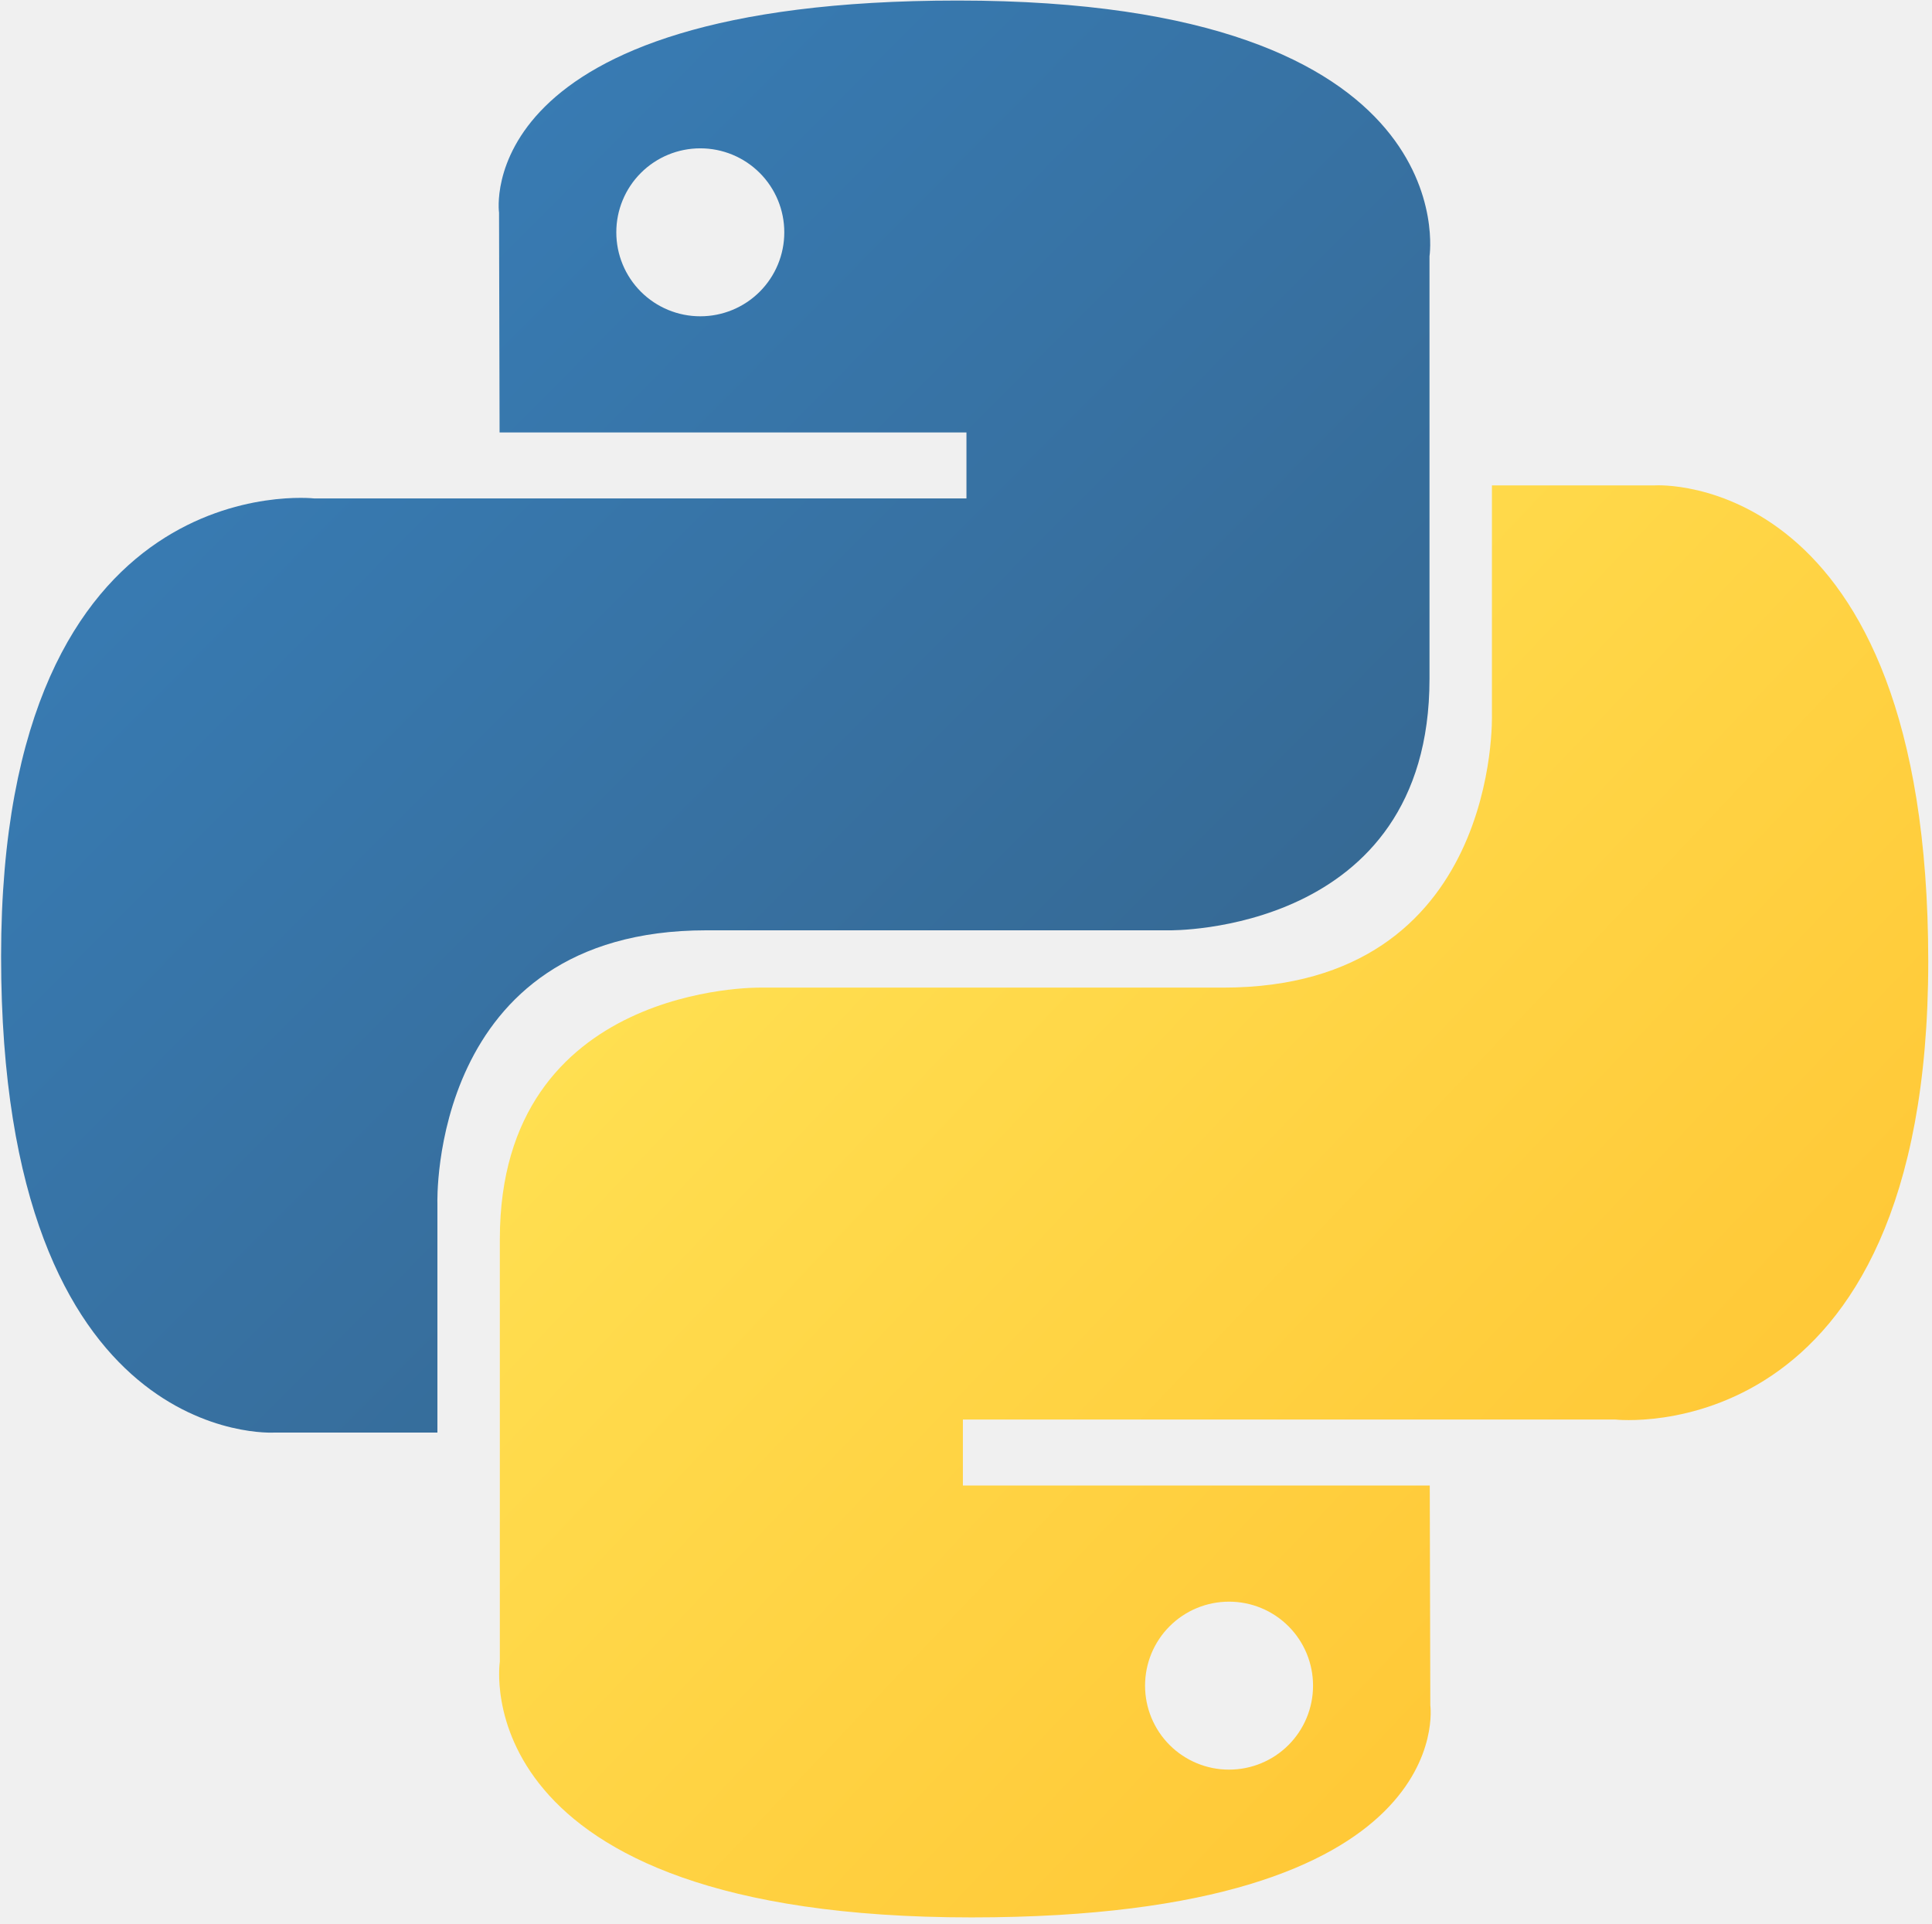
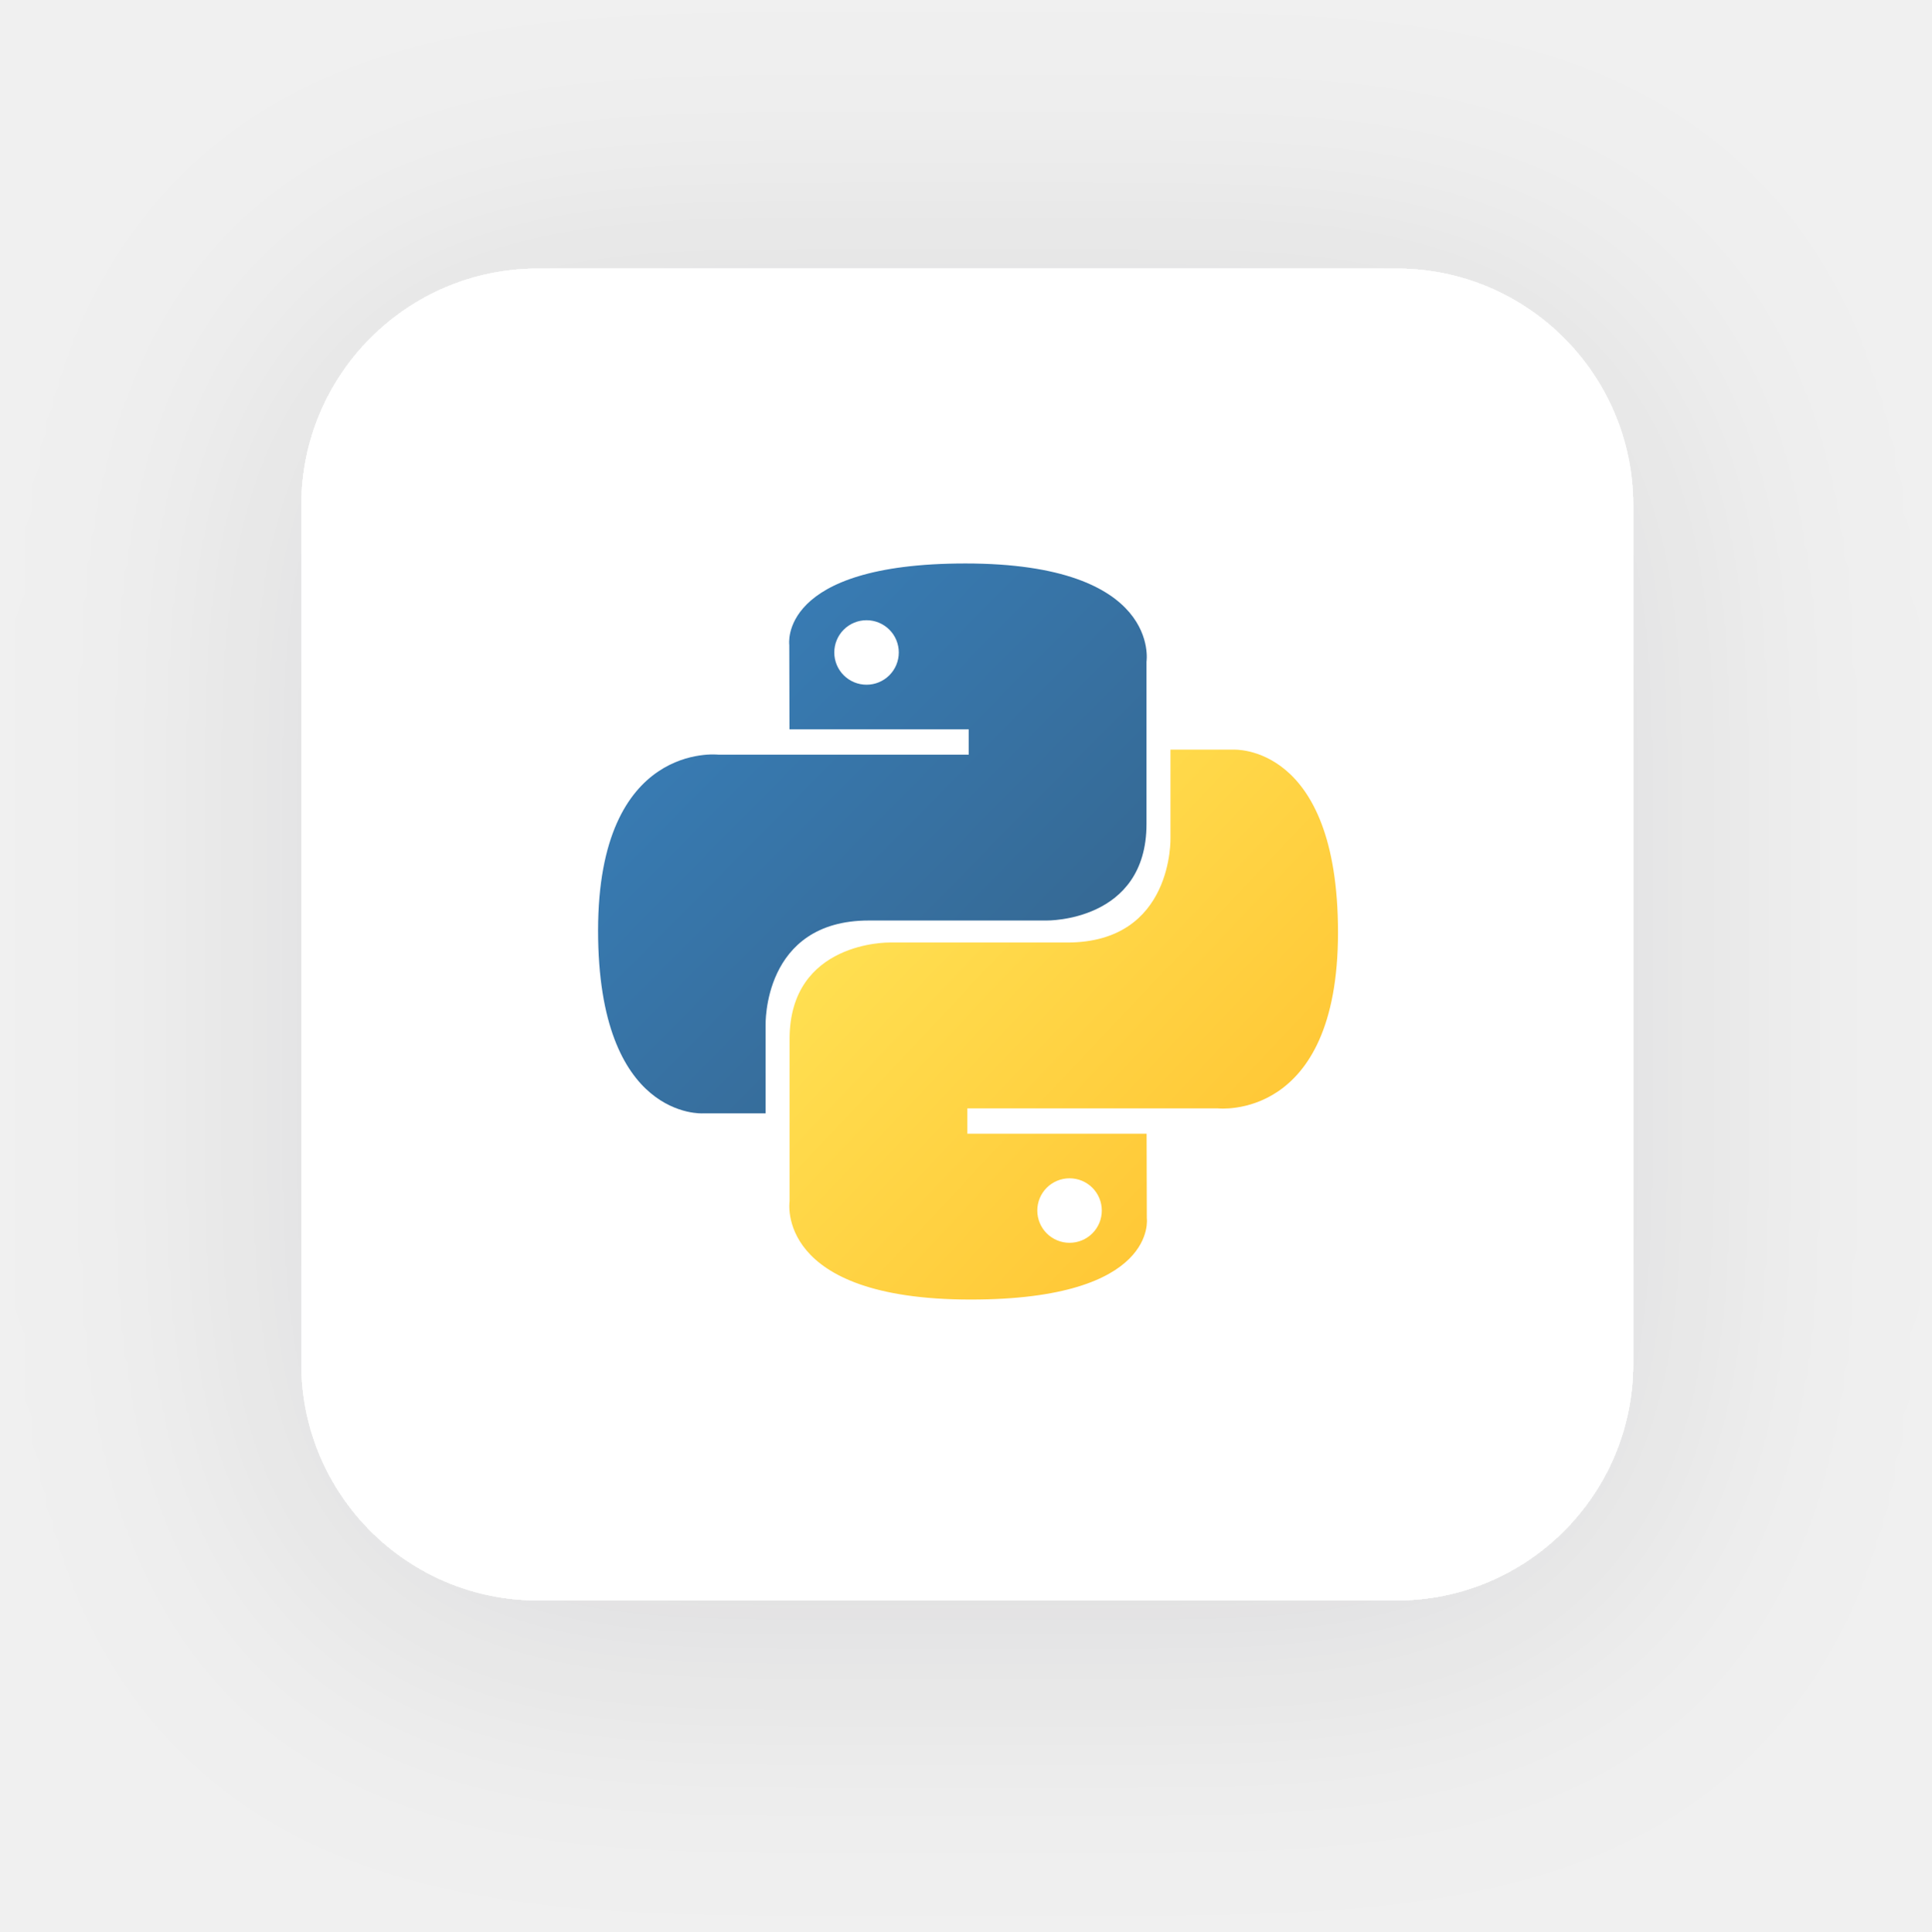
- <svg xmlns="http://www.w3.org/2000/svg" width="2500" height="2490" viewBox="0 0 256 255" preserveAspectRatio="xMinYMin meet">
+ <svg xmlns="http://www.w3.org/2000/svg" width="261" height="261" viewBox="0 0 261 261" fill="none">
+   <g filter="url(#filter0_d_22_688)">
+     <rect x="40.724" y="36.297" width="180" height="180" rx="32" fill="white" />
+     <rect x="41.224" y="36.797" width="179" height="179" rx="31.5" stroke="white" />
+   </g>
+   <path d="M130.468 76.151C105.082 76.151 106.667 87.16 106.667 87.16L106.695 98.566H130.921V101.99H97.073C97.073 101.99 80.828 100.148 80.828 125.762C80.828 151.378 95.007 150.469 95.007 150.469H103.469V138.583C103.469 138.583 103.013 124.404 117.421 124.404H141.449C141.449 124.404 154.948 124.622 154.948 111.357V89.425C154.948 89.425 156.999 76.151 130.468 76.151ZM117.11 83.821C117.683 83.821 118.249 83.933 118.778 84.152C119.307 84.371 119.788 84.692 120.193 85.097C120.598 85.501 120.919 85.982 121.138 86.511C121.356 87.04 121.469 87.607 121.468 88.179C121.469 88.752 121.356 89.319 121.138 89.848C120.919 90.377 120.598 90.857 120.193 91.262C119.788 91.667 119.307 91.988 118.778 92.207C118.249 92.426 117.683 92.538 117.11 92.537C116.538 92.538 115.971 92.426 115.442 92.207C114.913 91.988 114.432 91.667 114.027 91.262C113.622 90.857 113.301 90.377 113.083 89.848C112.864 89.319 112.751 88.752 112.752 88.179C112.751 87.607 112.864 87.04 113.083 86.511C113.301 85.982 113.622 85.501 114.027 85.097C114.432 84.692 114.913 84.371 115.442 84.152C115.971 83.933 116.538 83.821 117.11 83.821Z" fill="url(#paint0_linear_22_688)" />
+   <path d="M131.189 175.631C156.575 175.631 154.99 164.622 154.99 164.622L154.962 153.217H130.736V149.793H164.584C164.584 149.793 180.828 151.635 180.828 126.02C180.828 100.405 166.65 101.313 166.65 101.313H158.188V113.199C158.188 113.199 158.644 127.378 144.235 127.378H120.208C120.208 127.378 106.708 127.16 106.708 140.425V162.358C106.708 162.358 104.659 175.631 131.189 175.631H131.189ZM144.547 167.962C143.975 167.962 143.408 167.85 142.879 167.631C142.35 167.412 141.869 167.091 141.464 166.687C141.059 166.282 140.738 165.801 140.52 165.272C140.301 164.743 140.188 164.176 140.189 163.604C140.188 163.031 140.301 162.464 140.519 161.935C140.738 161.406 141.059 160.925 141.464 160.521C141.869 160.116 142.35 159.795 142.879 159.576C143.408 159.357 143.975 159.245 144.547 159.245C145.12 159.245 145.686 159.357 146.215 159.576C146.744 159.795 147.225 160.116 147.63 160.52C148.035 160.925 148.356 161.406 148.575 161.935C148.793 162.464 148.906 163.031 148.905 163.603C148.906 164.176 148.793 164.743 148.575 165.272C148.356 165.801 148.035 166.281 147.63 166.686C147.225 167.091 146.744 167.412 146.215 167.631C145.686 167.85 145.12 167.962 144.547 167.961V167.962Z" fill="url(#paint1_linear_22_688)" />
  <defs>
-     <linearGradient x1="12.959%" y1="12.039%" x2="79.639%" y2="78.201%" id="a">
-       <stop stop-color="#387EB8" offset="0%" />
-       <stop stop-color="#366994" offset="100%" />
+     <filter id="filter0_d_22_688" x="0.724" y="0.297" width="260" height="260" filterUnits="userSpaceOnUse" color-interpolation-filters="sRGB">
+       <feFlood flood-opacity="0" result="BackgroundImageFix" />
+       <feColorMatrix in="SourceAlpha" type="matrix" values="0 0 0 0 0 0 0 0 0 0 0 0 0 0 0 0 0 0 127 0" result="hardAlpha" />
+       <feOffset dy="4" />
+       <feGaussianBlur stdDeviation="20" />
+       <feComposite in2="hardAlpha" operator="out" />
+       <feColorMatrix type="matrix" values="0 0 0 0 0.037 0 0 0 0 0.035 0 0 0 0 0.048 0 0 0 0.1 0" />
+       <feBlend mode="normal" in2="BackgroundImageFix" result="effect1_dropShadow_22_688" />
+       <feBlend mode="normal" in="SourceGraphic" in2="effect1_dropShadow_22_688" result="shape" />
+     </filter>
+     <linearGradient id="paint0_linear_22_688" x1="90.438" y1="85.099" x2="139.995" y2="134.161" gradientUnits="userSpaceOnUse">
+       <stop stop-color="#387EB8" />
+       <stop offset="1" stop-color="#366994" />
    </linearGradient>
-     <linearGradient x1="19.128%" y1="20.579%" x2="90.742%" y2="88.429%" id="b">
-       <stop stop-color="#FFE052" offset="0%" />
-       <stop stop-color="#FFC331" offset="100%" />
+     <linearGradient id="paint1_linear_22_688" x1="120.856" y1="116.604" x2="174.075" y2="166.913" gradientUnits="userSpaceOnUse">
+       <stop stop-color="#FFE052" />
+       <stop offset="1" stop-color="#FFC331" />
    </linearGradient>
  </defs>
-   <path d="M126.916.072c-64.832 0-60.784 28.115-60.784 28.115l.072 29.128h61.868v8.745H41.631S.145 61.355.145 126.77c0 65.417 36.21 63.097 36.21 63.097h21.61v-30.356s-1.165-36.21 35.632-36.21h61.362s34.475.557 34.475-33.319V33.97S194.67.072 126.916.072zM92.802 19.66a11.12 11.12 0 0 1 11.13 11.13 11.12 11.12 0 0 1-11.13 11.13 11.12 11.12 0 0 1-11.13-11.13 11.12 11.12 0 0 1 11.13-11.13z" fill="url(#a)" />
-   <path d="M128.757 254.126c64.832 0 60.784-28.115 60.784-28.115l-.072-29.127H127.6v-8.745h86.441s41.486 4.705 41.486-60.712c0-65.416-36.21-63.096-36.21-63.096h-21.61v30.355s1.165 36.21-35.632 36.21h-61.362s-34.475-.557-34.475 33.32v56.013s-5.235 33.897 62.518 33.897zm34.114-19.586a11.12 11.12 0 0 1-11.13-11.13 11.12 11.12 0 0 1 11.13-11.131 11.12 11.12 0 0 1 11.13 11.13 11.12 11.12 0 0 1-11.13 11.13z" fill="url(#b)" />
</svg>
